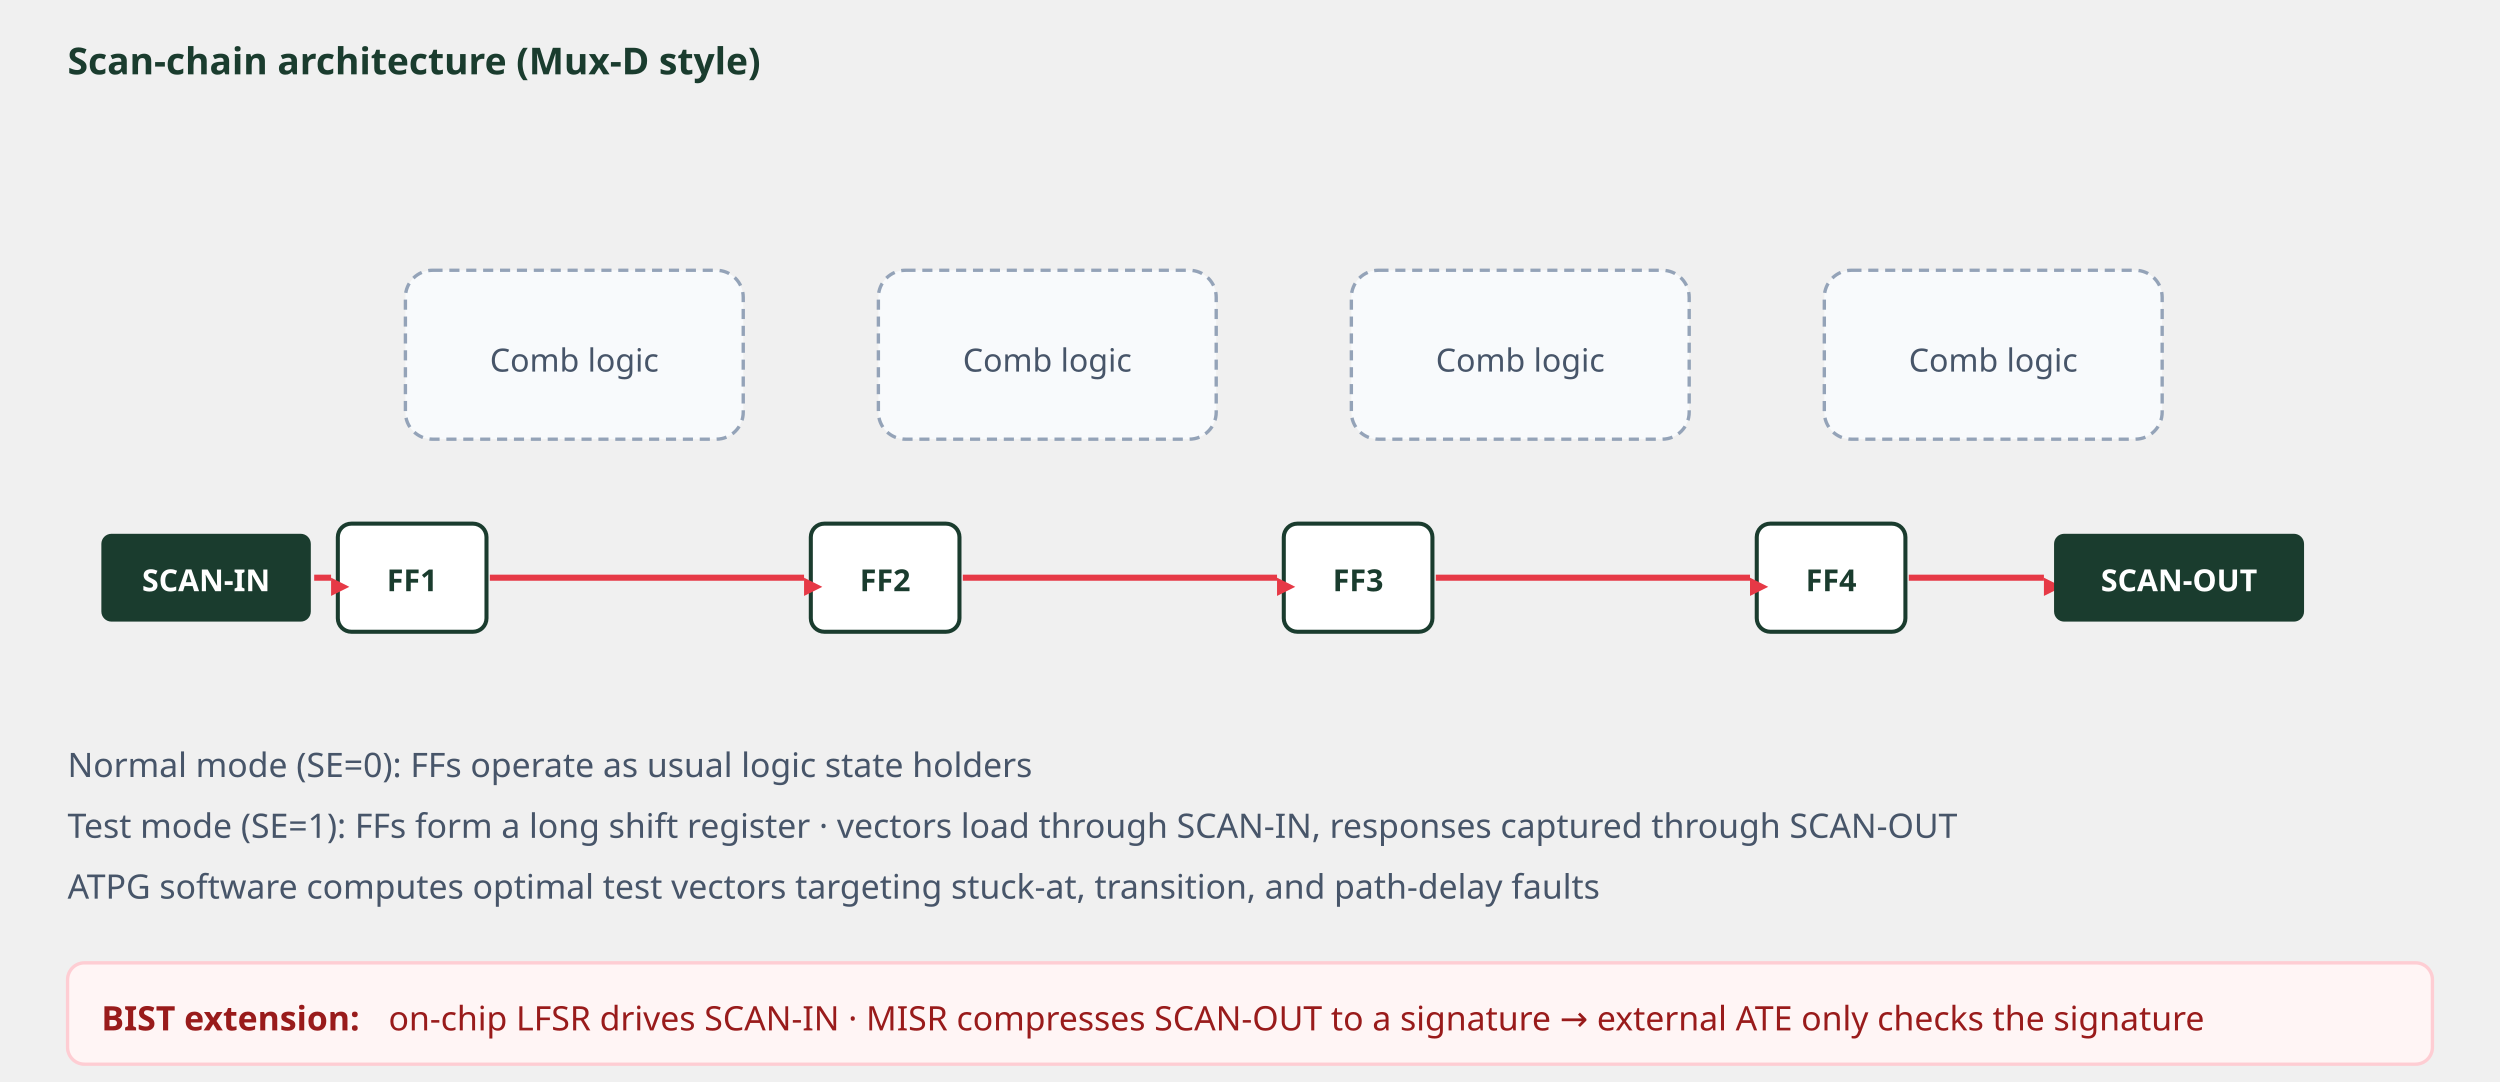
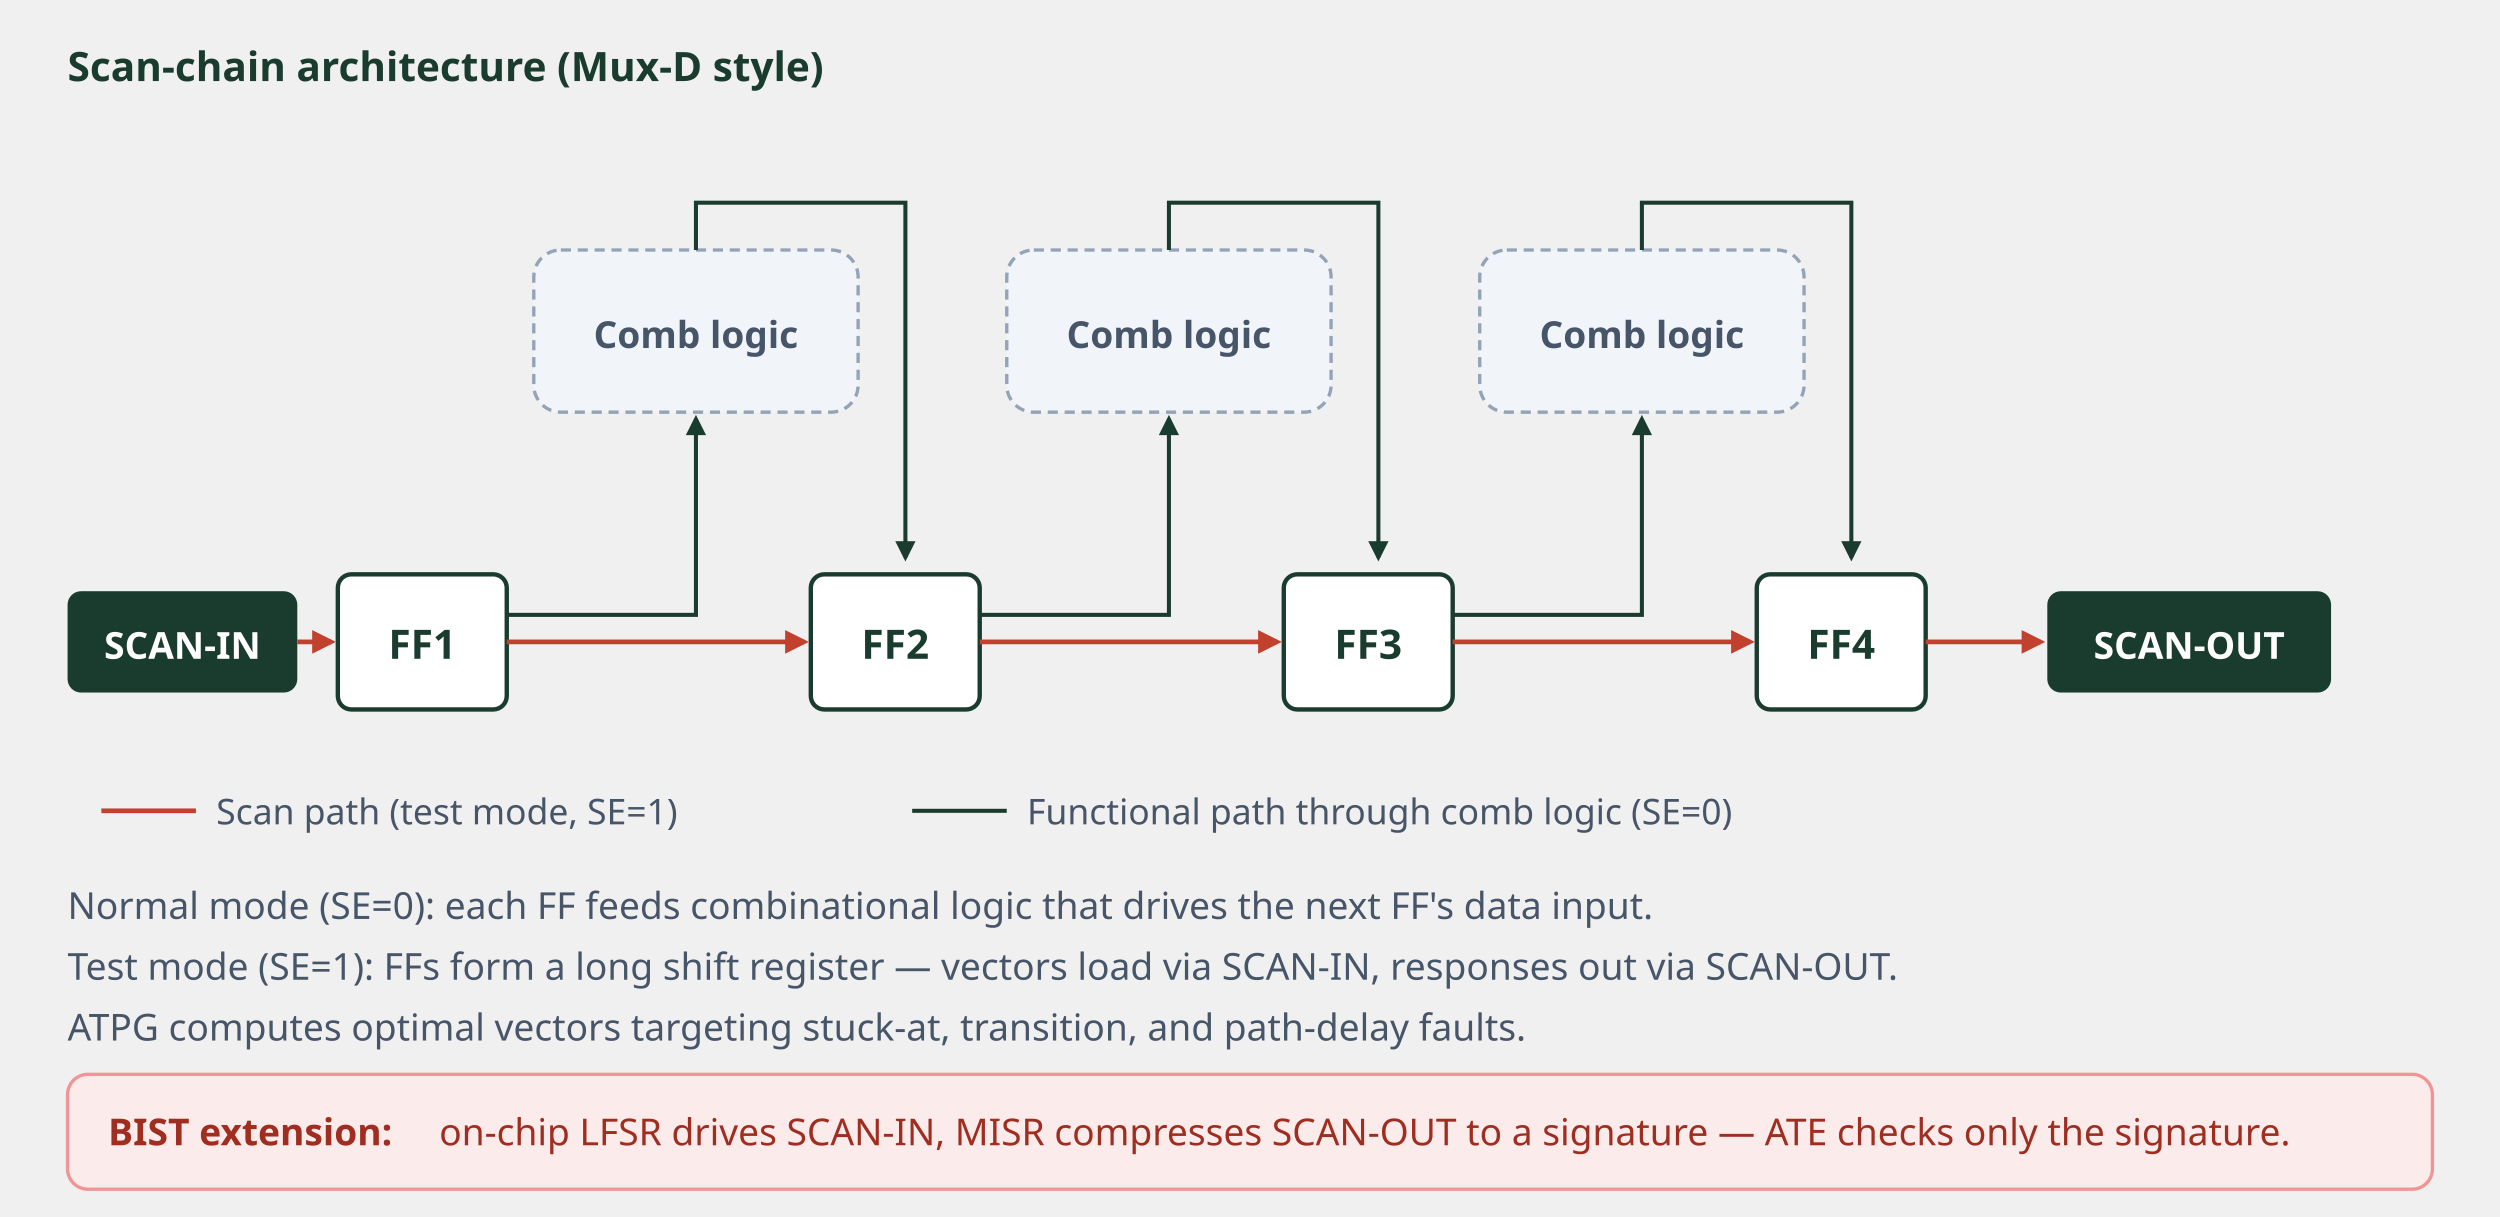
- <svg xmlns="http://www.w3.org/2000/svg" aria-label="DFT architecture overview" role="img" viewBox="0 0 740 320">
-   <style>
-         .ff{fill:#fff;stroke:#1A3C2E;stroke-width:1.2;rx:4}
-         .ff-t{font:600 9px "Segoe UI",sans-serif;fill:#1A3C2E;text-anchor:middle}
-         .scan-line{stroke:#e63946;stroke-width:1.8;fill:none;marker-end:url(#ah_d)}
-         .logic{fill:#F8FAFC;stroke:#94A3B8;stroke-width:1;stroke-dasharray:3 2}
-         .pad{fill:#1A3C2E;rx:3}
-         .pad-t{font:700 9px "Segoe UI",sans-serif;fill:#fff;text-anchor:middle}
-         .lbl{font:700 11px "Segoe UI",sans-serif;fill:#1A3C2E}
-         .sub{font:10px "Segoe UI",sans-serif;fill:#475569}
-       </style>
+ <svg xmlns="http://www.w3.org/2000/svg" aria-label="DFT scan-chain architecture overview" role="img" viewBox="0 0 740 360">
+   <style type="text/css">
+   .ff-t{font:700 12px "Segoe UI",sans-serif;fill:#1A3C2E;text-anchor:middle}
+   .scan{stroke:#C2402E;stroke-width:1.4;fill:none;marker-end:url(#ah_r)}
+   .func{stroke:#1A3C2E;stroke-width:1.2;fill:none;marker-end:url(#ah_b)}
+   .cloud-t{font:600 11px "Segoe UI",sans-serif;fill:#475569;text-anchor:middle}
+   .pad-t{font:700 11px "Segoe UI",sans-serif;fill:#fff;text-anchor:middle}
+   .lbl{font:700 12px "Segoe UI",sans-serif;fill:#1A3C2E}
+   .sub{font:11px "Segoe UI",sans-serif;fill:#475569}
+   .leg{font:10.5px "Segoe UI",sans-serif;fill:#475569}
+   .bist-h{font:700 11px "Segoe UI",sans-serif;fill:#9F2D20}
+   .bist-s{font:11px "Segoe UI",sans-serif;fill:#9F2D20}
+ </style>
  <defs>
-     <marker id="ah_d" markerheight="5" markerwidth="5" orient="auto" refx="8" refy="5" viewBox="0 0 10 10">
-       <path d="M0,0 L10,5 L0,10 z" fill="#e63946" />
+     <marker id="ah_r" markerHeight="5" markerWidth="5" orient="auto" refX="8" refY="5" viewBox="0 0 10 10">
+       <path d="M0,0 L10,5 L0,10 z" fill="#C2402E" />
+     </marker>
+     <marker id="ah_b" markerHeight="5" markerWidth="5" orient="auto" refX="8" refY="5" viewBox="0 0 10 10">
+       <path d="M0,0 L10,5 L0,10 z" fill="#1A3C2E" />
    </marker>
  </defs>
-   <text class="lbl" x="20" y="22">Scan-chain architecture (Mux-D style)</text>
-   <rect class="logic" height="50" rx="8" width="100" x="120" y="80" />
-   <text fill="#475569" font-family="Segoe UI" font-size="9.5" text-anchor="middle" x="170" y="110">Comb logic</text>
-   <rect class="logic" height="50" rx="8" width="100" x="260" y="80" />
-   <text fill="#475569" font-family="Segoe UI" font-size="9.5" text-anchor="middle" x="310" y="110">Comb logic</text>
-   <rect class="logic" height="50" rx="8" width="100" x="400" y="80" />
-   <text fill="#475569" font-family="Segoe UI" font-size="9.5" text-anchor="middle" x="450" y="110">Comb logic</text>
-   <rect class="logic" height="50" rx="8" width="100" x="540" y="80" />
-   <text fill="#475569" font-family="Segoe UI" font-size="9.5" text-anchor="middle" x="590" y="110">Comb logic</text>
-   <rect class="ff" height="32" width="44" x="100" y="155" />
-   <text class="ff-t" x="122" y="175">FF1</text>
-   <rect class="ff" height="32" width="44" x="240" y="155" />
-   <text class="ff-t" x="262" y="175">FF2</text>
-   <rect class="ff" height="32" width="44" x="380" y="155" />
-   <text class="ff-t" x="402" y="175">FF3</text>
-   <rect class="ff" height="32" width="44" x="520" y="155" />
-   <text class="ff-t" x="542" y="175">FF4</text>
-   <rect class="pad" height="26" width="62" x="30" y="158" />
-   <text class="pad-t" x="61" y="175">SCAN-IN</text>
-   <path class="scan-line" d="M93,171 L98,171" />
-   <path class="scan-line" d="M145,171 L238,171" />
-   <path class="scan-line" d="M285,171 L378,171" />
-   <path class="scan-line" d="M425,171 L518,171" />
-   <path class="scan-line" d="M565,171 L605,171" />
-   <rect class="pad" height="26" width="74" x="608" y="158" />
-   <text class="pad-t" x="645" y="175">SCAN-OUT</text>
-   <text class="sub" x="20" y="230">Normal mode (SE=0): FFs operate as usual logic state holders</text>
-   <text class="sub" x="20" y="248">Test mode (SE=1): FFs form a long shift register · vectors load through SCAN-IN, responses captured through SCAN-OUT</text>
-   <text class="sub" font-style="italic" x="20" y="266">ATPG software computes optimal test vectors targeting stuck-at, transition, and path-delay faults</text>
-   <rect fill="#fff5f5" height="30" rx="5" stroke="#fecdd3" width="700" x="20" y="285" />
-   <text fill="#991B1B" font-family="Segoe UI" font-size="10" font-weight="700" x="30" y="305">BIST extension:</text>
-   <text fill="#991B1B" font-family="Segoe UI" font-size="10" x="115" y="305">on-chip LFSR drives SCAN-IN · MISR compresses SCAN-OUT to a signature → external ATE only checks the signature</text>
+   <text class="lbl" x="20" y="24">Scan-chain architecture (Mux-D style)</text>
+   <rect fill="#F1F5F9" height="48" rx="8" stroke="#94A3B8" stroke-width="1" stroke-dasharray="3 2" width="96" x="158" y="74" />
+   <text class="cloud-t" x="206" y="103">Comb logic</text>
+   <rect fill="#F1F5F9" height="48" rx="8" stroke="#94A3B8" stroke-width="1" stroke-dasharray="3 2" width="96" x="298" y="74" />
+   <text class="cloud-t" x="346" y="103">Comb logic</text>
+   <rect fill="#F1F5F9" height="48" rx="8" stroke="#94A3B8" stroke-width="1" stroke-dasharray="3 2" width="96" x="438" y="74" />
+   <text class="cloud-t" x="486" y="103">Comb logic</text>
+   <rect fill="#fff" height="40" rx="4" stroke="#1A3C2E" stroke-width="1.3" width="50" x="100" y="170" />
+   <text class="ff-t" x="125" y="195">FF1</text>
+   <rect fill="#fff" height="40" rx="4" stroke="#1A3C2E" stroke-width="1.3" width="50" x="240" y="170" />
+   <text class="ff-t" x="265" y="195">FF2</text>
+   <rect fill="#fff" height="40" rx="4" stroke="#1A3C2E" stroke-width="1.3" width="50" x="380" y="170" />
+   <text class="ff-t" x="405" y="195">FF3</text>
+   <rect fill="#fff" height="40" rx="4" stroke="#1A3C2E" stroke-width="1.3" width="50" x="520" y="170" />
+   <text class="ff-t" x="545" y="195">FF4</text>
+   <path class="func" d="M150,182 L206,182 L206,124" />
+   <path class="func" d="M206,74 L206,60 L268,60 L268,165" />
+   <path class="func" d="M290,182 L346,182 L346,124" />
+   <path class="func" d="M346,74 L346,60 L408,60 L408,165" />
+   <path class="func" d="M430,182 L486,182 L486,124" />
+   <path class="func" d="M486,74 L486,60 L548,60 L548,165" />
+   <rect fill="#1A3C2E" height="30" rx="4" width="68" x="20" y="175" />
+   <text class="pad-t" x="54" y="195">SCAN-IN</text>
+   <path class="scan" d="M88,190 L98,190" />
+   <path class="scan" d="M150,190 L238,190" />
+   <path class="scan" d="M290,190 L378,190" />
+   <path class="scan" d="M430,190 L518,190" />
+   <path class="scan" d="M570,190 L604,190" />
+   <rect fill="#1A3C2E" height="30" rx="4" width="84" x="606" y="175" />
+   <text class="pad-t" x="648" y="195">SCAN-OUT</text>
+   <line stroke="#C2402E" stroke-width="1.4" x1="30" x2="58" y1="240" y2="240" />
+   <text class="leg" x="64" y="244">Scan path (test mode, SE=1)</text>
+   <line stroke="#1A3C2E" stroke-width="1.2" x1="270" x2="298" y1="240" y2="240" />
+   <text class="leg" x="304" y="244">Functional path through comb logic (SE=0)</text>
+   <text class="sub" x="20" y="272">Normal mode (SE=0): each FF feeds combinational logic that drives the next FF's data input.</text>
+   <text class="sub" x="20" y="290">Test mode (SE=1): FFs form a long shift register — vectors load via SCAN-IN, responses out via SCAN-OUT.</text>
+   <text class="sub" font-style="italic" x="20" y="308">ATPG computes optimal vectors targeting stuck-at, transition, and path-delay faults.</text>
+   <rect fill="#FCEBEB" height="34" rx="6" stroke="#F09595" stroke-width="1" width="700" x="20" y="318" />
+   <text class="bist-h" x="32" y="339">BIST extension:</text>
+   <text class="bist-s" x="130" y="339">on-chip LFSR drives SCAN-IN, MISR compresses SCAN-OUT to a signature — ATE checks only the signature.</text>
</svg>
